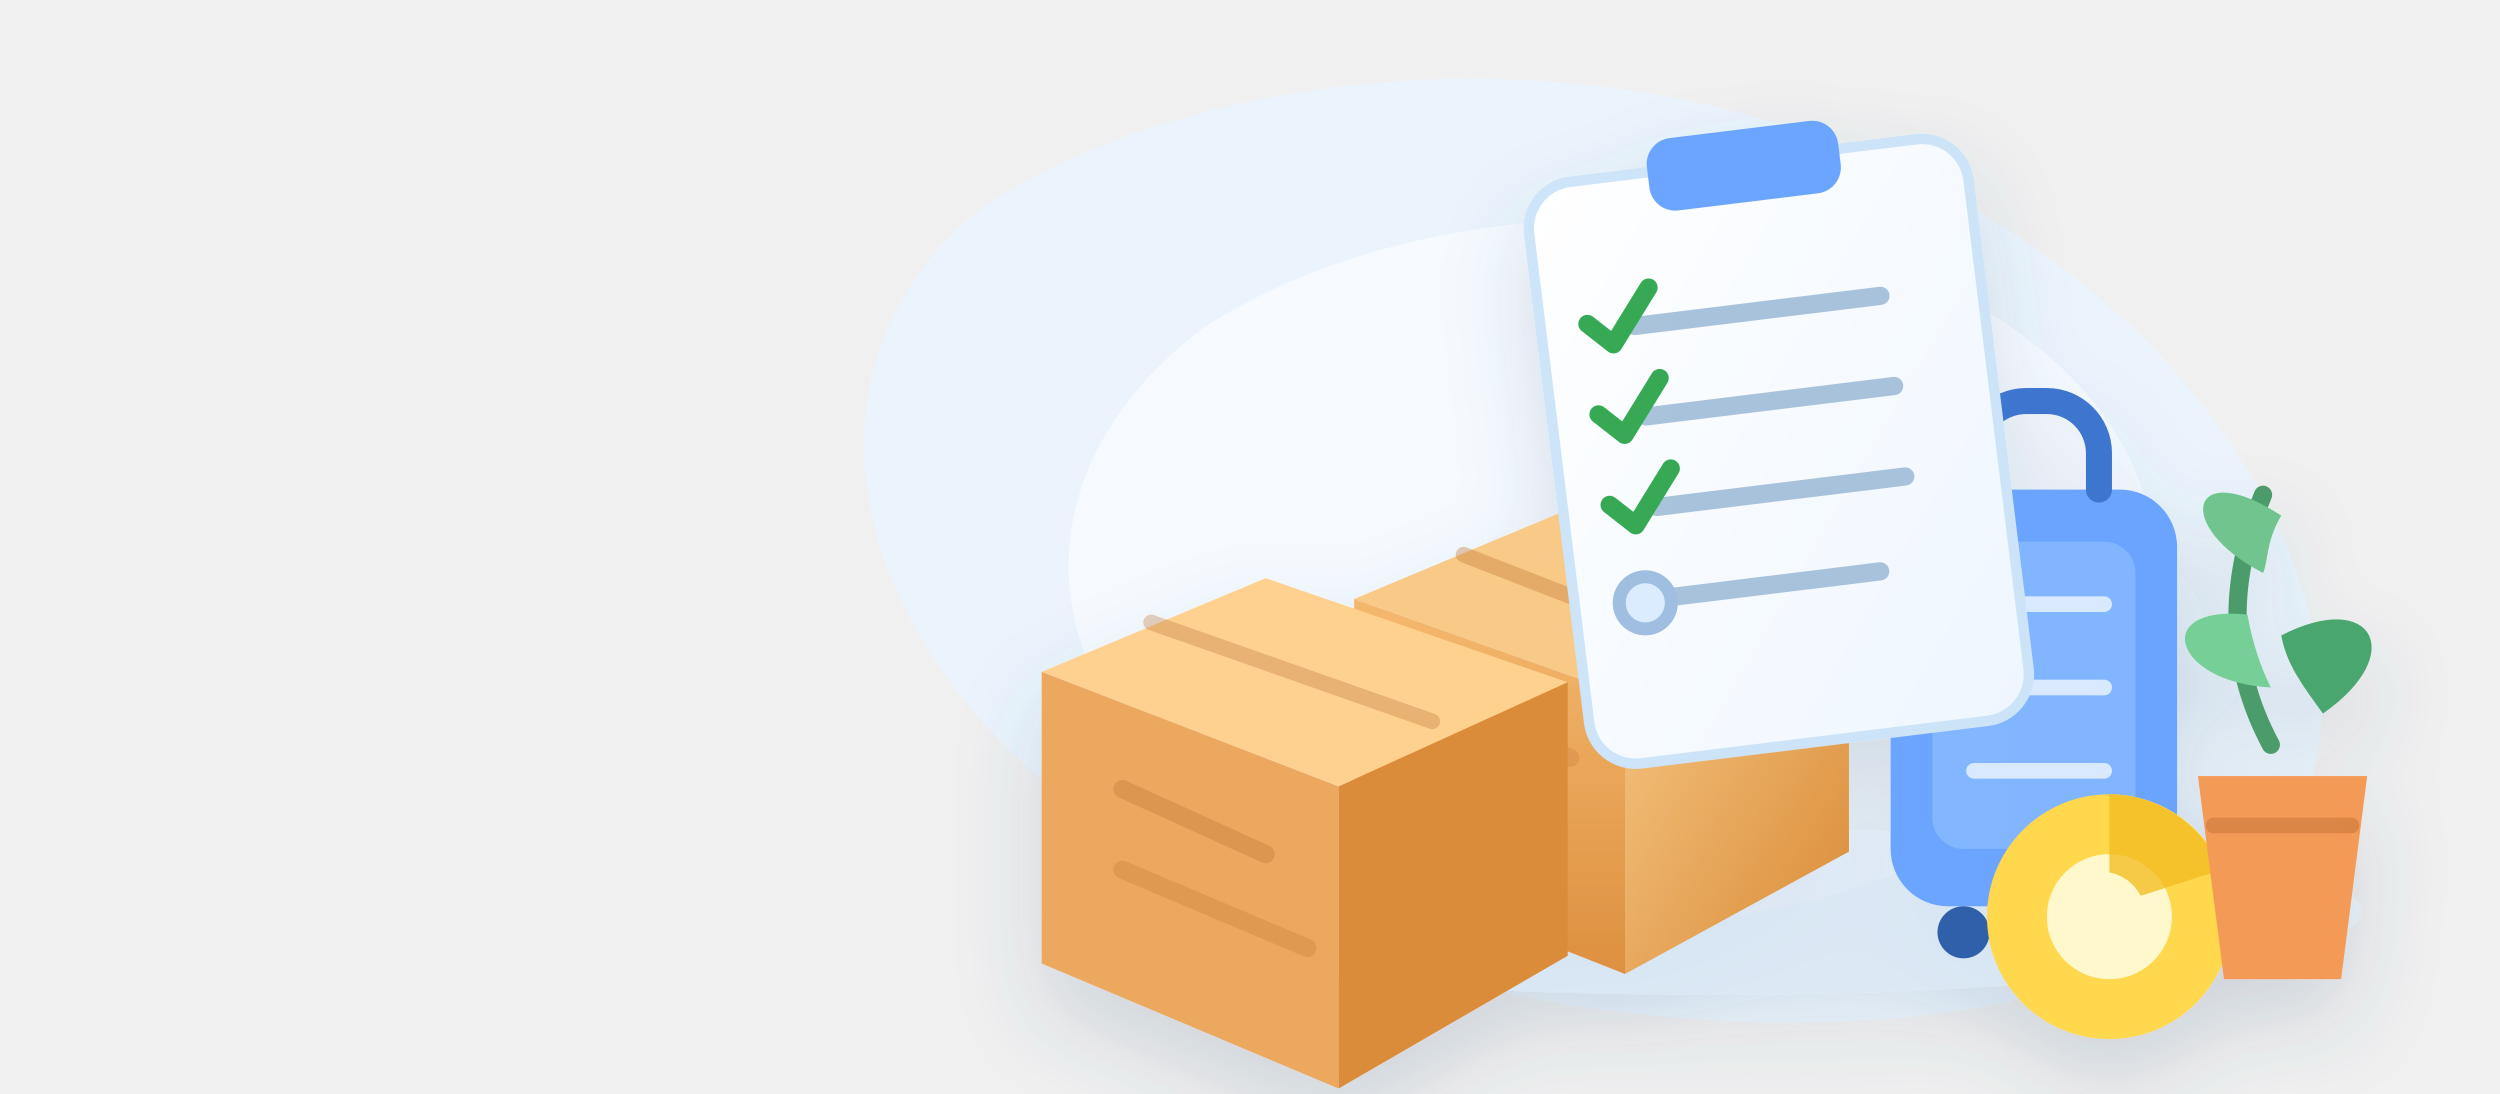
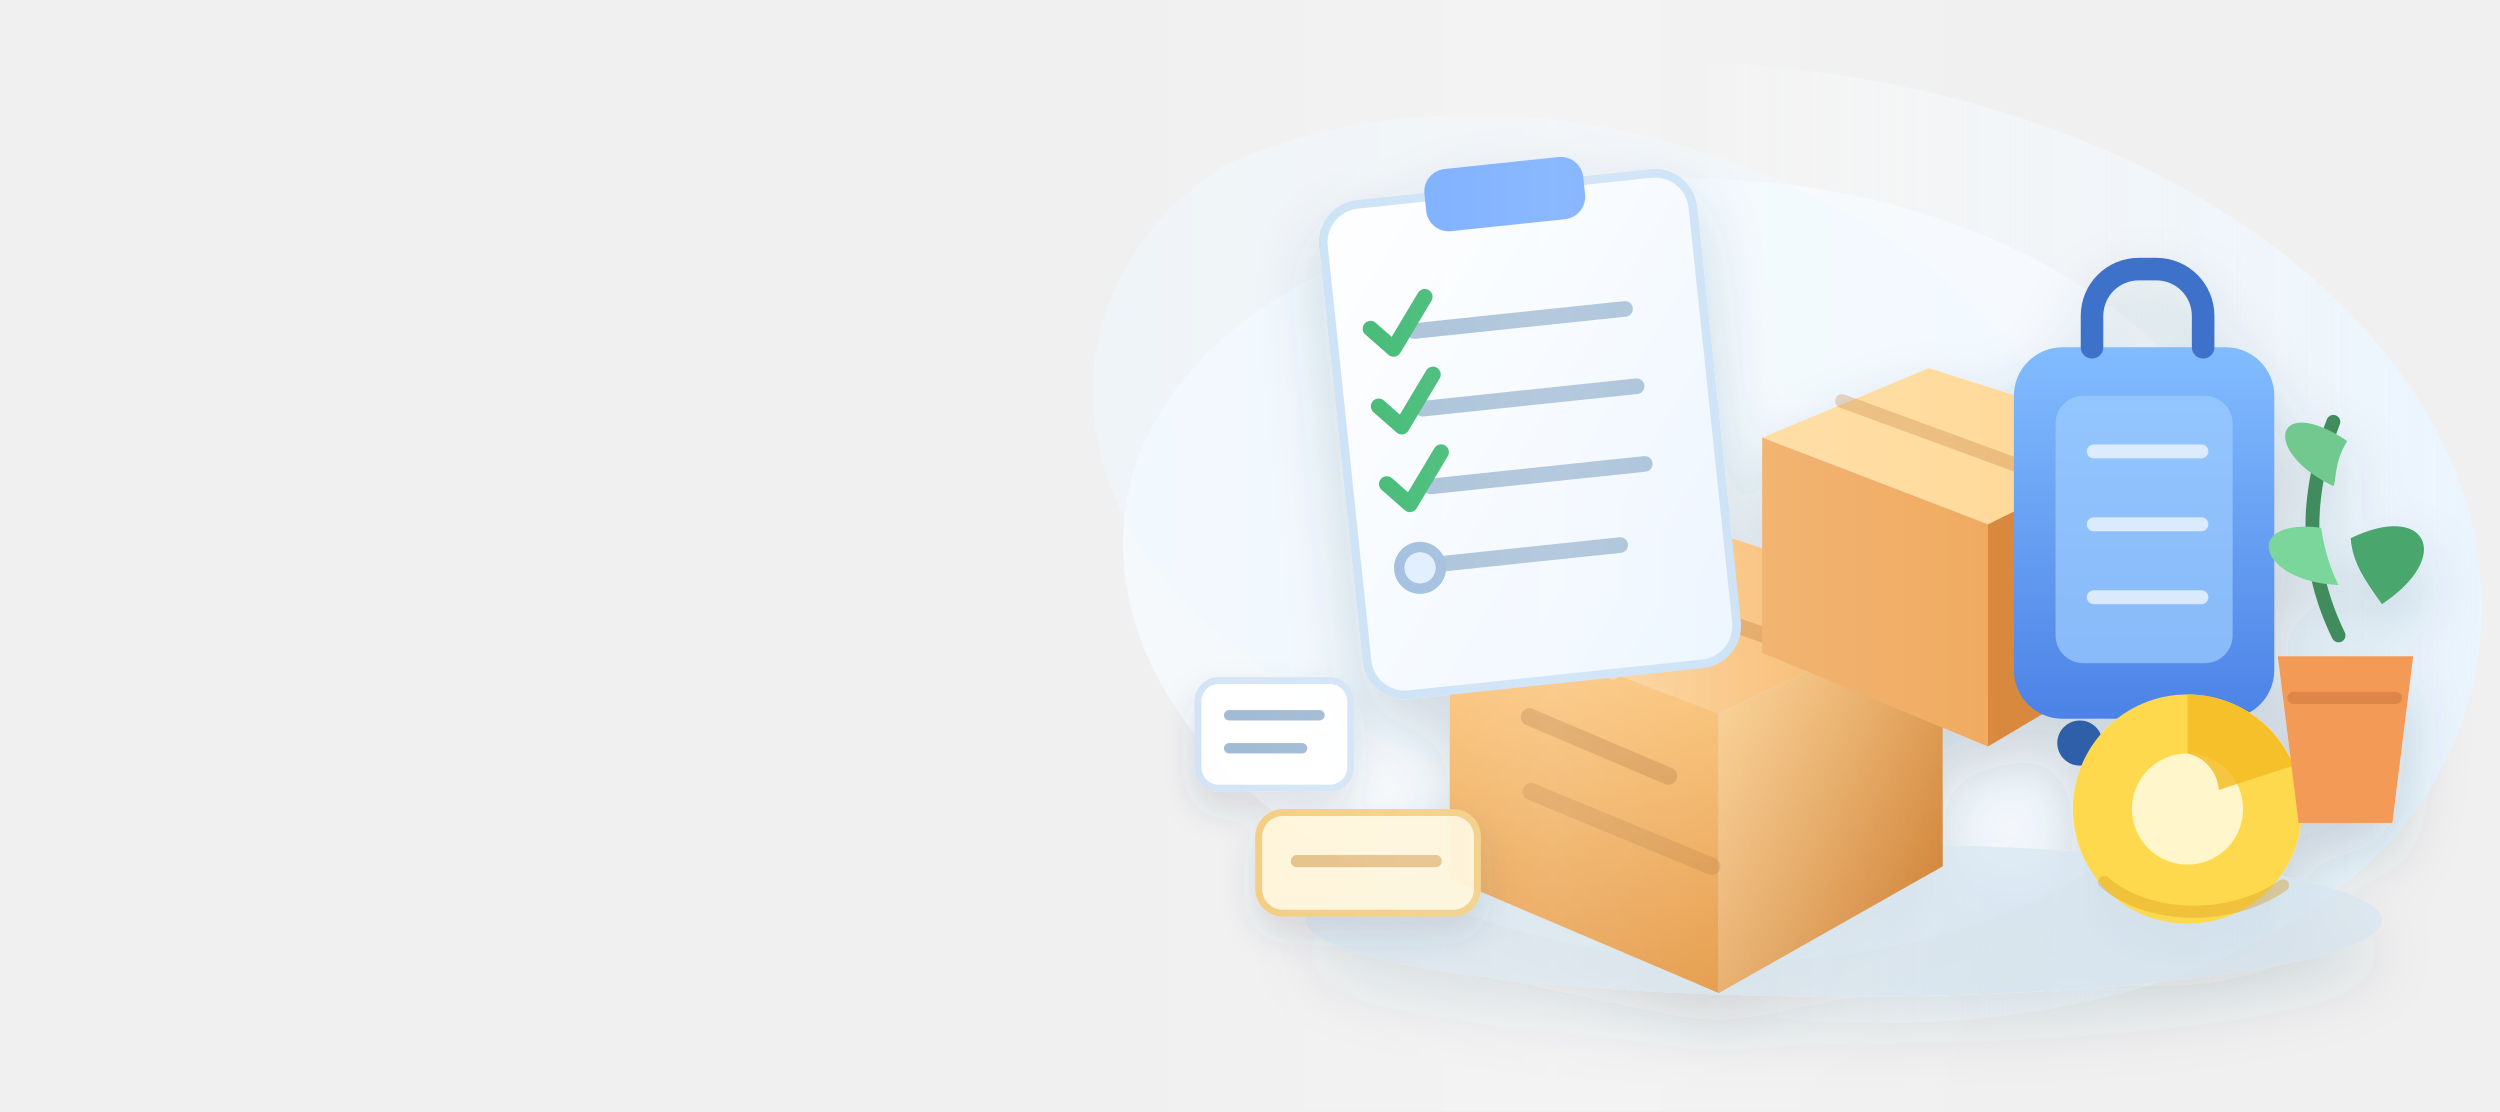
- <svg xmlns="http://www.w3.org/2000/svg" viewBox="0 0 960 420" role="img" aria-labelledby="title desc">
+ <svg xmlns="http://www.w3.org/2000/svg" width="1440" height="640" viewBox="0 0 1440 640" role="img" aria-labelledby="title desc">
  <defs>
-     <linearGradient id="fade-left" x1="0" y1="0" x2="1" y2="0">
+     <linearGradient id="soft-background" x1="0" y1="0" x2="1" y2="0">
      <stop offset="0" stop-color="#ffffff" stop-opacity="0" />
-       <stop offset="0.32" stop-color="#ffffff" stop-opacity="0.02" />
+       <stop offset="0.46" stop-color="#ffffff" stop-opacity="0" />
+       <stop offset="0.62" stop-color="#f7fbff" stop-opacity="0.45" />
+       <stop offset="1" stop-color="#eaf5ff" stop-opacity="0.95" />
+     </linearGradient>
+     <linearGradient id="left-fade" x1="0" y1="0" x2="1" y2="0">
+       <stop offset="0" stop-color="#ffffff" stop-opacity="0" />
+       <stop offset="0.44" stop-color="#ffffff" stop-opacity="0" />
+       <stop offset="0.62" stop-color="#ffffff" stop-opacity="0.22" />
+       <stop offset="0.80" stop-color="#ffffff" stop-opacity="0" />
      <stop offset="1" stop-color="#ffffff" stop-opacity="0" />
    </linearGradient>
    <linearGradient id="box-front" x1="0" y1="0" x2="0" y2="1">
-       <stop offset="0" stop-color="#f4b76c" />
-       <stop offset="1" stop-color="#dd8f3e" />
+       <stop offset="0" stop-color="#ffc879" />
+       <stop offset="1" stop-color="#e18f34" />
    </linearGradient>
    <linearGradient id="box-side" x1="0" y1="0" x2="1" y2="1">
-       <stop offset="0" stop-color="#f7c885" />
-       <stop offset="1" stop-color="#d98935" />
+       <stop offset="0" stop-color="#ffd694" />
+       <stop offset="1" stop-color="#c97526" />
+     </linearGradient>
+     <linearGradient id="box-top" x1="0" y1="0" x2="1" y2="0">
+       <stop offset="0" stop-color="#ffe0ad" />
+       <stop offset="1" stop-color="#f4aa54" />
    </linearGradient>
    <linearGradient id="paper" x1="0" y1="0" x2="1" y2="1">
      <stop offset="0" stop-color="#ffffff" />
-       <stop offset="1" stop-color="#eef6ff" />
+       <stop offset="1" stop-color="#eaf4ff" />
    </linearGradient>
-     <filter id="soft-shadow" x="-20%" y="-20%" width="140%" height="150%">
-       <feDropShadow dx="0" dy="16" stdDeviation="16" flood-color="#406080" flood-opacity="0.18" />
+     <linearGradient id="suitcase" x1="0" y1="0" x2="0" y2="1">
+       <stop offset="0" stop-color="#82bcff" />
+       <stop offset="1" stop-color="#4c82e6" />
+     </linearGradient>
+     <filter id="shadow" x="-20%" y="-20%" width="140%" height="150%">
+       <feDropShadow dx="0" dy="18" stdDeviation="18" flood-color="#24435c" flood-opacity="0.20" />
+     </filter>
+     <filter id="small-shadow" x="-20%" y="-20%" width="140%" height="150%">
+       <feDropShadow dx="0" dy="10" stdDeviation="10" flood-color="#24435c" flood-opacity="0.16" />
    </filter>
  </defs>
-   <rect width="960" height="420" fill="#ffffff" opacity="0" />
-   <path d="M378 79C449 33 563 17 663 42c106 27 188 94 219 178 28 77-6 133-86 158-84 27-216 16-313-26-96-43-155-117-151-188 2-34 18-63 46-85Z" fill="#eaf5ff" opacity="0.82" />
-   <path d="M462 126c78-51 207-56 291-12 87 46 100 132 29 190-71 59-203 68-295 20-91-48-103-139-25-198Z" fill="#f7fbff" opacity="0.92" />
-   <g filter="url(#soft-shadow)">
-     <ellipse cx="657" cy="350" rx="250" ry="32" fill="#d8e8f6" opacity="0.55" />
-     <g transform="translate(520 176)">
-       <path d="M0 54 86 18l104 34-86 39Z" fill="#f9c986" />
-       <path d="M0 54v103l104 41V91Z" fill="url(#box-front)" />
-       <path d="M104 91v107l86-47V52Z" fill="url(#box-side)" />
-       <path d="M42 37 132 72" stroke="#bf7530" stroke-width="6" stroke-linecap="round" opacity="0.38" />
-       <path d="M23 91 83 115" stroke="#bd7431" stroke-width="7" stroke-linecap="round" opacity="0.26" />
+   <rect width="1440" height="640" fill="transparent" />
+   <path d="M650 114C772 31 994 8 1176 72c176 62 279 193 248 324-32 137-207 213-416 189-215-25-382-134-415-271-19-78 2-150 57-200Z" fill="url(#soft-background)" />
+   <path d="M790 145c111-59 272-56 389 8 116 64 162 173 105 269-58 99-205 151-360 125-158-27-272-121-277-227-4-72 48-139 143-175Z" fill="#f7fbff" opacity="0.82" />
+   <path d="M704 96c90-43 217-39 326 10 109 49 177 131 174 209-3 81-83 139-202 147-121 8-248-39-322-118-75-81-66-188 24-248Z" fill="#eef8ff" opacity="0.54" />
+   <g filter="url(#shadow)">
+     <ellipse cx="1062" cy="530" rx="310" ry="44" fill="#cfe1ef" opacity="0.56" />
+     <g transform="translate(835 278)">
+       <path d="M0 74 126 20l158 52-129 61Z" fill="url(#box-top)" />
+       <path d="M0 74v154l155 66V133Z" fill="url(#box-front)" />
+       <path d="M155 133v161l129-73V72Z" fill="url(#box-side)" />
+       <path d="M64 47 216 100" stroke="#b96924" stroke-width="9" stroke-linecap="round" opacity="0.34" />
+       <path d="M46 135 126 169" stroke="#9d5c20" stroke-width="10" stroke-linecap="round" opacity="0.30" />
+       <path d="M47 178 151 221" stroke="#9d5c20" stroke-width="10" stroke-linecap="round" opacity="0.22" />
+       <path d="M58 95 94 110" stroke="#fff0d7" stroke-width="7" stroke-linecap="round" opacity="0.38" />
    </g>
-     <g transform="translate(704 154)">
-       <rect x="22" y="34" width="110" height="160" rx="22" fill="#6aa4ff" />
-       <rect x="38" y="54" width="78" height="118" rx="12" fill="#89bbff" opacity="0.72" />
-       <path d="M54 34V20c0-11 9-20 20-20h8c11 0 20 9 20 20v14" fill="none" stroke="#3d74cf" stroke-width="10" stroke-linecap="round" />
-       <path d="M54 78h50M54 110h50M54 142h50" stroke="#ffffff" stroke-width="6" stroke-linecap="round" opacity="0.7" />
-       <circle cx="50" cy="204" r="10" fill="#2f5ea8" />
-       <circle cx="106" cy="204" r="10" fill="#2f5ea8" />
+     <g transform="translate(1015 194)">
+       <path d="M0 58 96 18l132 42-98 48Z" fill="#ffda9b" />
+       <path d="M0 58v124l130 54V108Z" fill="#f0aa5e" />
+       <path d="M130 108v128l98-58V60Z" fill="#d8893d" />
+       <path d="M46 37 166 81" stroke="#bd7431" stroke-width="8" stroke-linecap="round" opacity="0.30" />
    </g>
-     <g transform="translate(400 210)">
-       <path d="M0 48 86 12l116 40-88 40Z" fill="#ffd08e" />
-       <path d="M0 48v112l114 48V92Z" fill="#eda75b" />
-       <path d="M114 92v116l88-51V52Z" fill="#db8b38" />
-       <path d="M42 29 150 67" stroke="#bd7431" stroke-width="6" stroke-linecap="round" opacity="0.34" />
-       <path d="M31 93 86 118" stroke="#a96527" stroke-width="7" stroke-linecap="round" opacity="0.28" />
-       <path d="M31 124 102 154" stroke="#a96527" stroke-width="7" stroke-linecap="round" opacity="0.22" />
+     <g transform="translate(760 120) rotate(-6)">
+       <rect x="0" y="0" width="214" height="284" rx="22" fill="url(#paper)" stroke="#c7dff5" stroke-width="5" />
+       <rect x="61" y="-15" width="92" height="36" rx="13" fill="#6aa4ff" />
+       <path d="M47 76h122M47 121h124M47 166h124M47 211h105" stroke="#9fbad4" stroke-width="9" stroke-linecap="round" />
+       <path d="M22 72l12 13 21-28M22 117l12 13 21-28M22 162l12 13 21-28" fill="none" stroke="#2fb366" stroke-width="9" stroke-linecap="round" stroke-linejoin="round" />
+       <circle cx="36" cy="212" r="12" fill="#dcecff" stroke="#96b7da" stroke-width="6" />
    </g>
-     <g transform="translate(585 72) rotate(-7)">
-       <rect x="0" y="0" width="170" height="225" rx="18" fill="url(#paper)" stroke="#cde4f8" stroke-width="4" />
-       <rect x="48" y="-12" width="74" height="28" rx="10" fill="#6aa4ff" />
-       <path d="M36 58h95M36 93h96M36 128h96M36 163h82" stroke="#a8c2db" stroke-width="7" stroke-linecap="round" />
-       <path d="M18 55l9 9 16-20M18 90l9 9 16-20M18 125l9 9 16-20" fill="none" stroke="#34a853" stroke-width="7" stroke-linecap="round" stroke-linejoin="round" />
-       <circle cx="27" cy="164" r="10" fill="#dcecff" stroke="#9ebde0" stroke-width="5" />
+     <g transform="translate(1132 154)">
+       <rect x="28" y="46" width="150" height="214" rx="28" fill="url(#suitcase)" />
+       <rect x="52" y="74" width="102" height="154" rx="16" fill="#9dccff" opacity="0.72" />
+       <path d="M73 46V28c0-15 12-27 27-27h10c15 0 27 12 27 27v18" fill="none" stroke="#3c71ca" stroke-width="13" stroke-linecap="round" />
+       <path d="M74 106h62M74 148h62M74 190h62" stroke="#ffffff" stroke-width="8" stroke-linecap="round" opacity="0.68" />
+       <circle cx="66" cy="274" r="13" fill="#2f5ea8" />
+       <circle cx="142" cy="274" r="13" fill="#2f5ea8" />
    </g>
-     <g transform="translate(760 302)">
-       <circle cx="50" cy="50" r="47" fill="#ffd84d" />
-       <circle cx="50" cy="50" r="24" fill="#fff8cd" />
-       <path d="M50 3a47 47 0 0 1 43 29l-31 10A17 17 0 0 0 50 33Z" fill="#f4bd23" opacity="0.8" />
+     <g transform="translate(1190 396)">
+       <circle cx="70" cy="70" r="66" fill="#ffd94d" />
+       <circle cx="70" cy="70" r="32" fill="#fff7cb" />
+       <path d="M70 4a66 66 0 0 1 61 41L88 59a23 23 0 0 0-18-21Z" fill="#f4bb22" opacity="0.82" />
+       <path d="M22 112c24 21 71 24 103 2" fill="none" stroke="#d79b19" stroke-width="7" stroke-linecap="round" opacity="0.38" />
    </g>
-     <g transform="translate(824 172)">
-       <path d="M48 114c-16-30-17-61-3-96" fill="none" stroke="#4b9b69" stroke-width="7" stroke-linecap="round" />
-       <path d="M45 48C10 30 17 3 52 26c-6 10-5 18-7 22Z" fill="#6fc48d" />
-       <path d="M52 72c35-18 49 7 16 30-8-11-14-19-16-30Z" fill="#49a66e" />
-       <path d="M48 92C10 90 2 60 39 64c2 11 5 20 9 28Z" fill="#75cf96" />
-       <path d="M20 126h65l-10 78H30Z" fill="#f39a56" />
-       <path d="M26 145h53" stroke="#c46f34" stroke-width="6" stroke-linecap="round" opacity="0.5" />
+     <g transform="translate(1290 224)">
+       <path d="M57 142c-19-39-20-79-3-123" fill="none" stroke="#408c5c" stroke-width="8" stroke-linecap="round" />
+       <path d="M54 56C12 36 20 2 62 30c-8 13-6 23-8 26Z" fill="#72c98f" />
+       <path d="M64 86c43-21 60 10 18 38-10-14-17-24-18-38Z" fill="#48a66d" />
+       <path d="M57 113C10 111 1 74 47 80c2 14 6 25 10 33Z" fill="#7ad69a" />
+       <path d="M22 154h78L88 250H34Z" fill="#f39a56" />
+       <path d="M31 178h59" stroke="#c46f34" stroke-width="7" stroke-linecap="round" opacity="0.46" />
    </g>
  </g>
-   <rect width="960" height="420" fill="url(#fade-left)" />
+   <g filter="url(#small-shadow)" opacity="0.95">
+     <g transform="translate(690 392)">
+       <rect x="0" y="0" width="88" height="62" rx="12" fill="#ffffff" stroke="#cfe2f4" stroke-width="4" />
+       <path d="M18 20h52M18 39h42" stroke="#96b2cf" stroke-width="6" stroke-linecap="round" />
+     </g>
+     <g transform="translate(725 468)">
+       <rect x="0" y="0" width="126" height="58" rx="14" fill="#fff4d7" stroke="#f2c875" stroke-width="4" />
+       <path d="M22 28h80" stroke="#cd8a2f" stroke-width="7" stroke-linecap="round" opacity="0.55" />
+     </g>
+   </g>
+   <rect width="1440" height="640" fill="url(#left-fade)" />
</svg>
